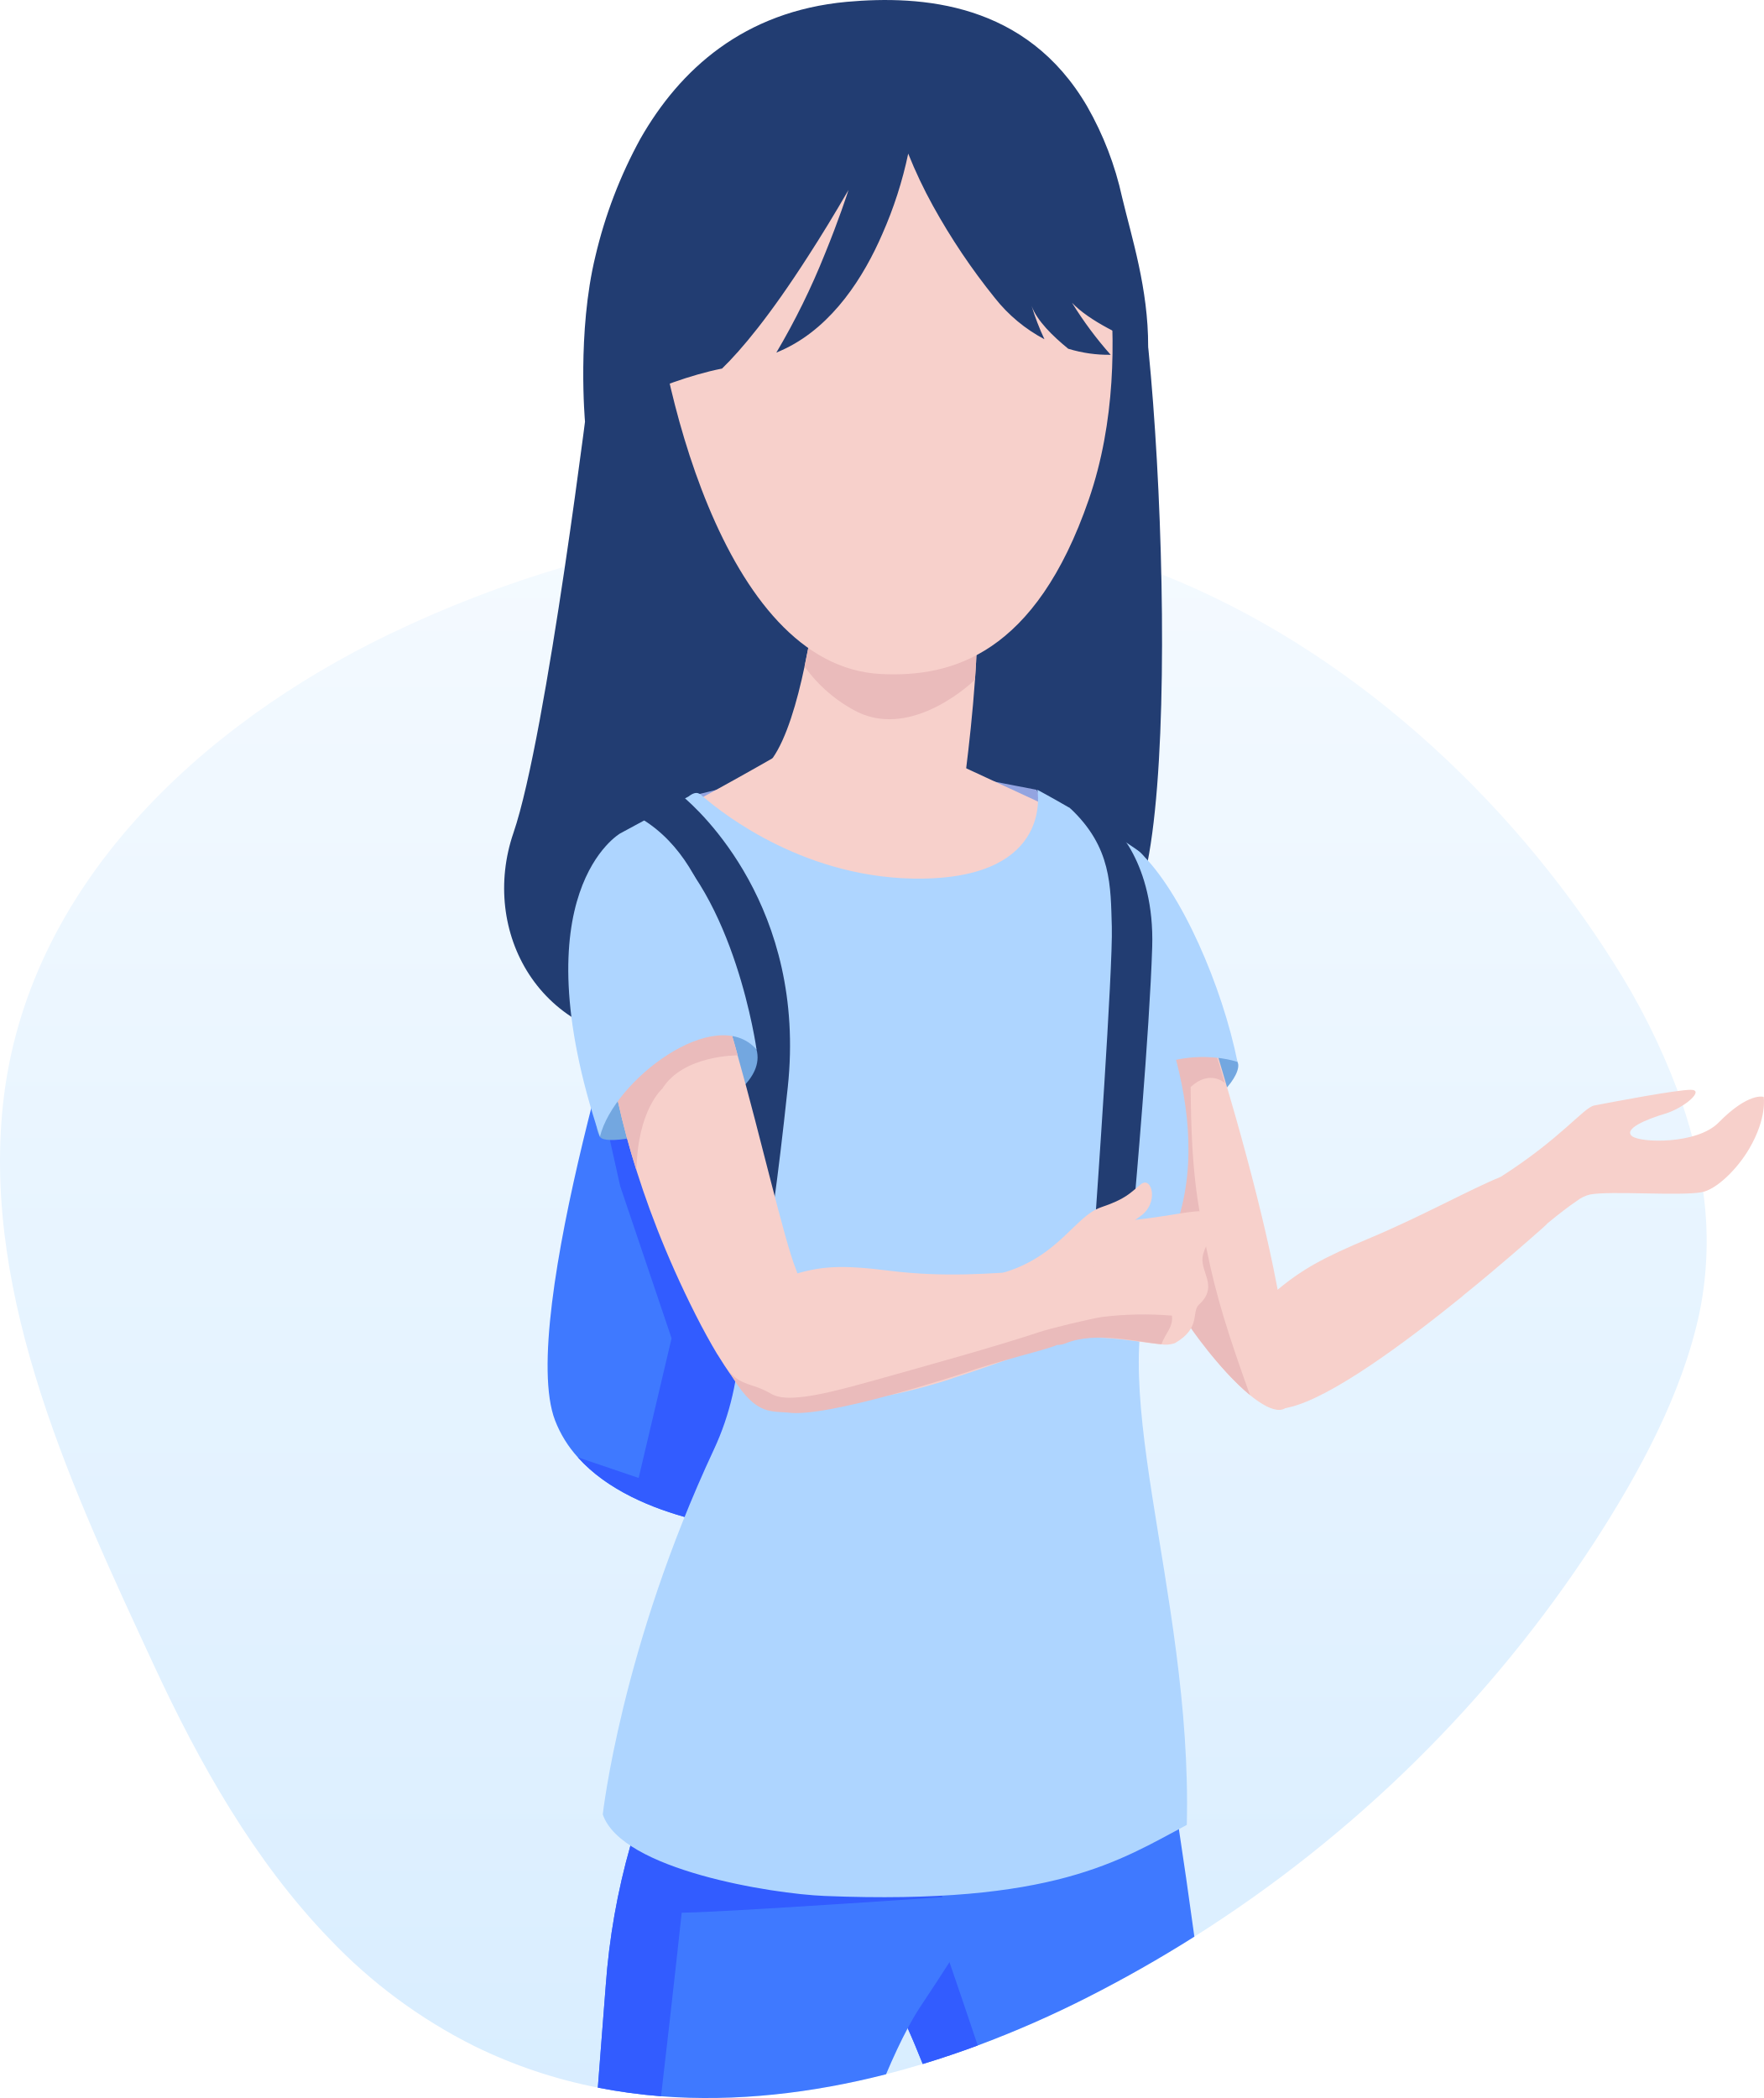
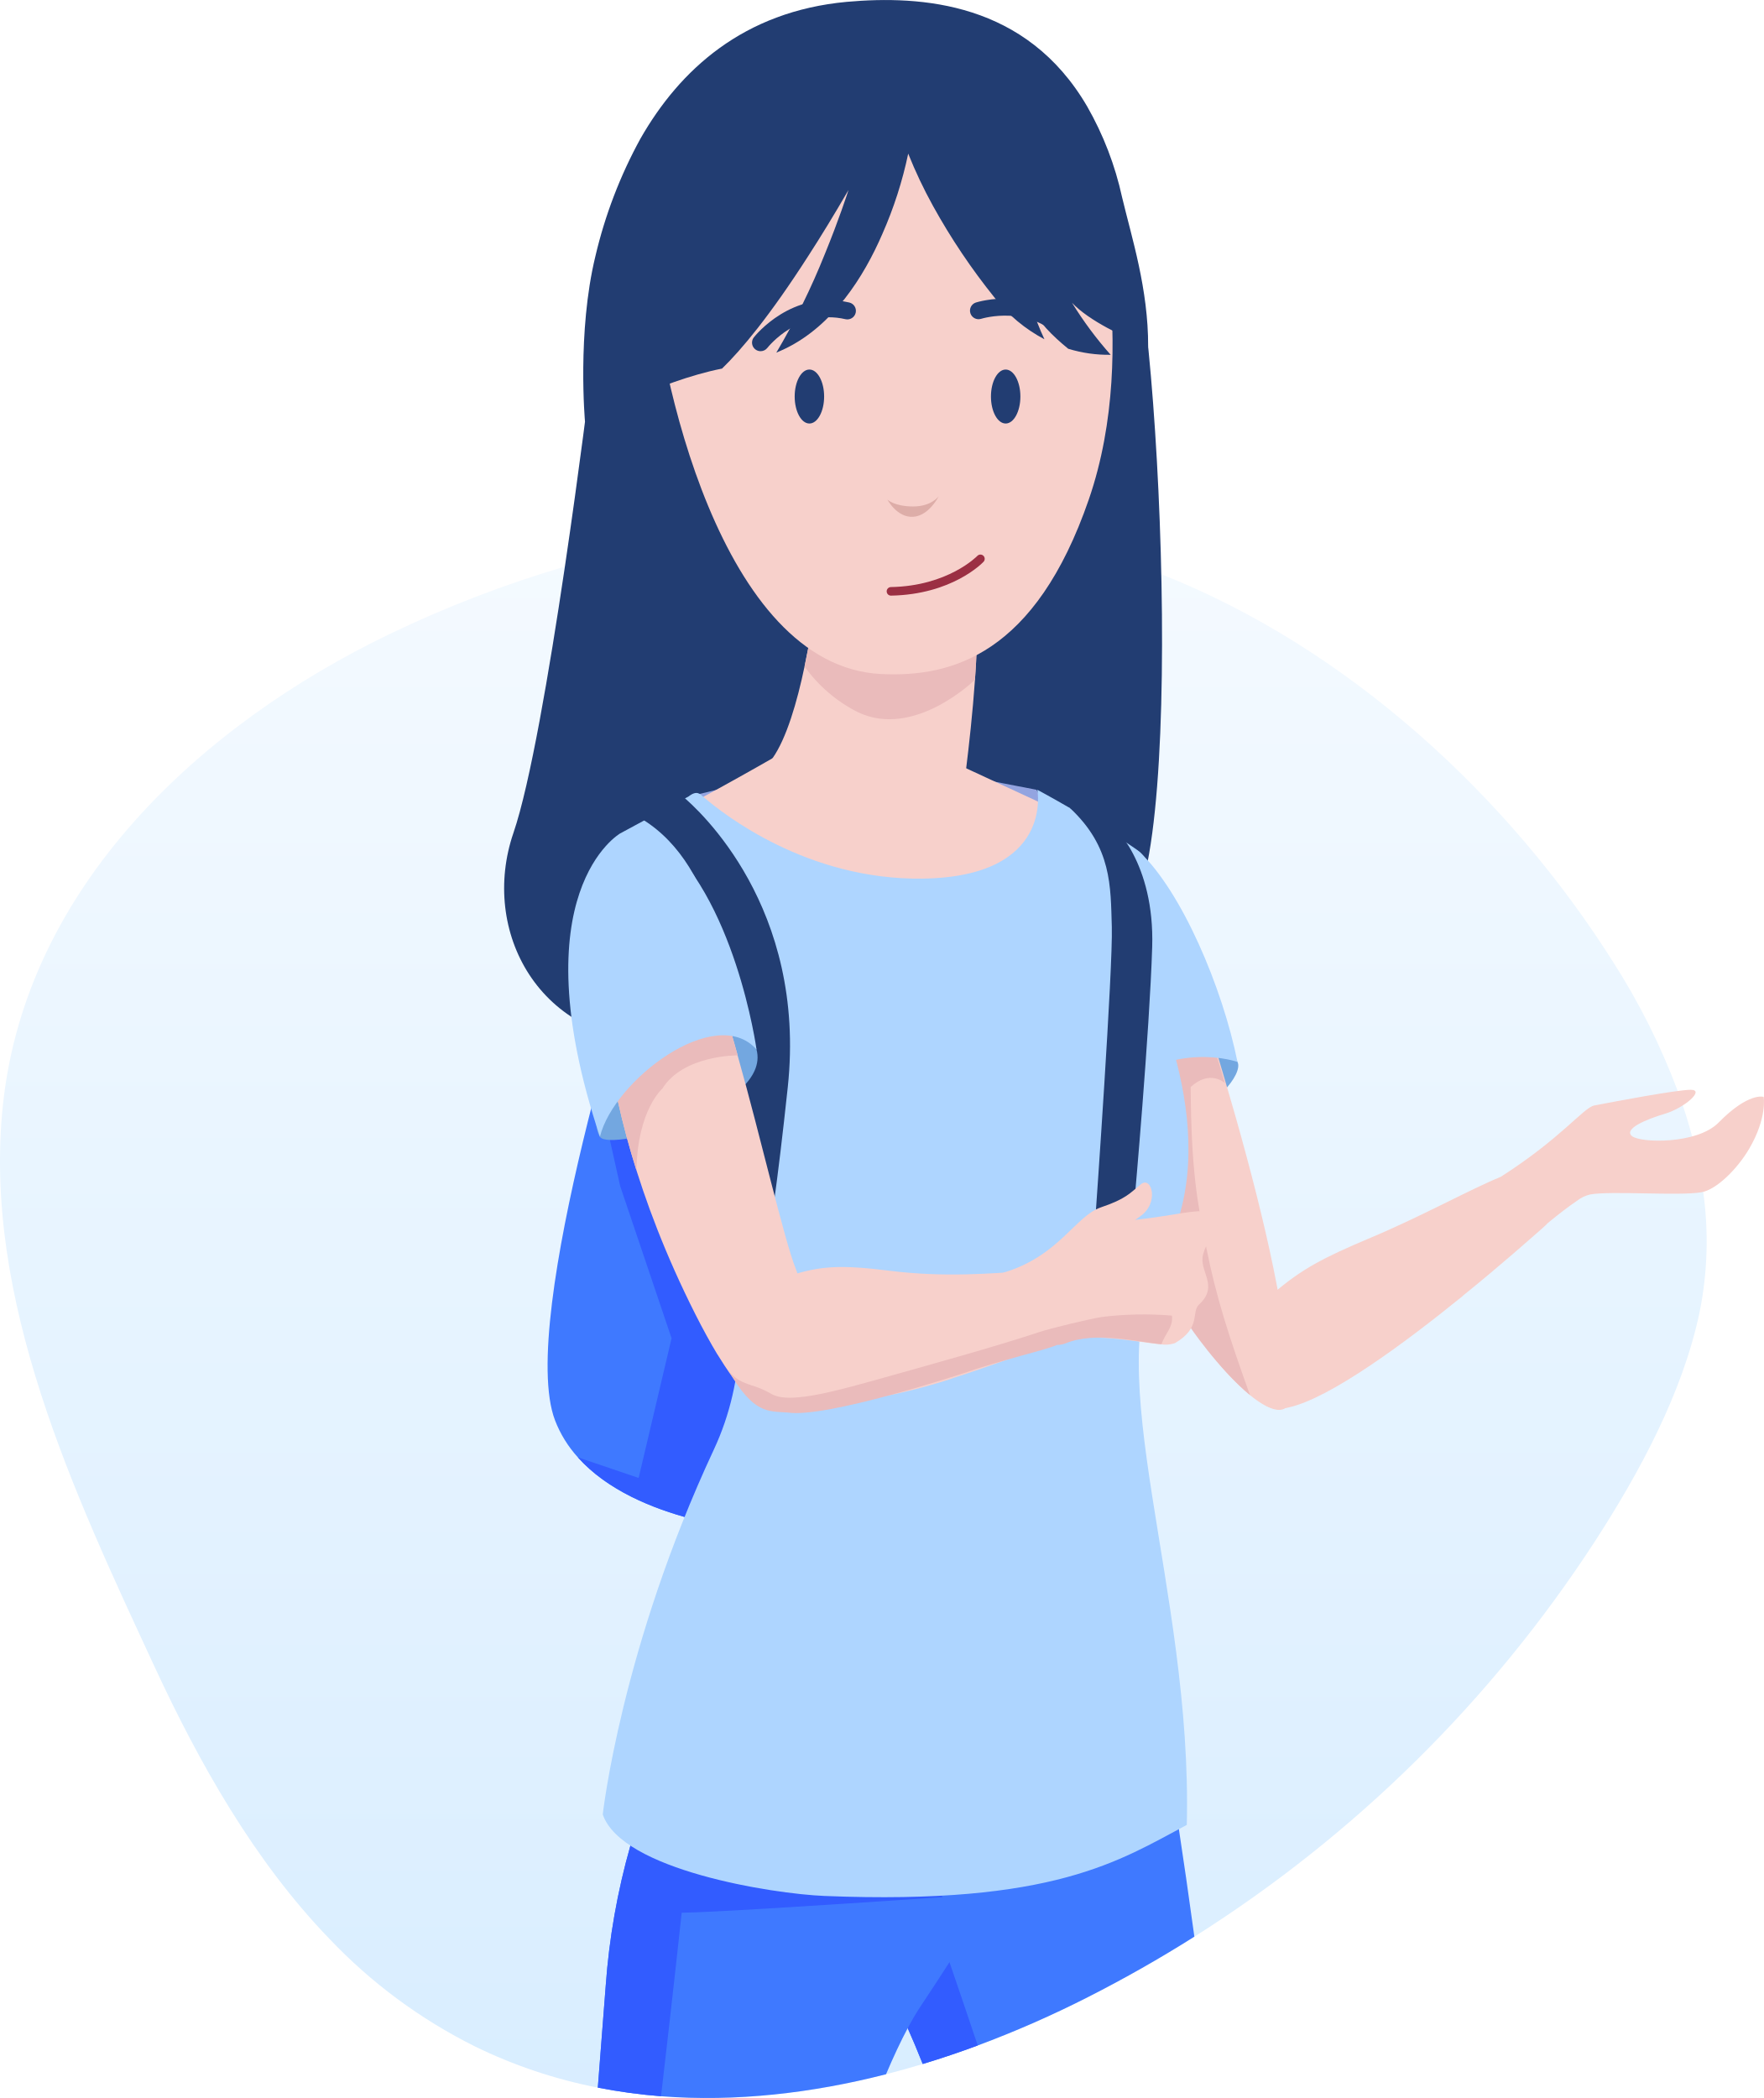
<svg xmlns="http://www.w3.org/2000/svg" width="385.693" height="458.726" viewBox="0 0 385.693 458.726">
  <defs>
-     <style>.a{fill:url(#a);}.b{fill:#223d72;}.c{fill:#93a4e0;}.d{fill:#f7d0cb;}.e{fill:#eabbbb;}.f{fill:#3f79ff;}.g{fill:#325cff;}.h{fill:#73a7e0;}.i{fill:#aed5ff;}</style>
    <linearGradient id="a" x1="0.5" y1="-0.38" x2="0.5" y2="1.018" gradientUnits="objectBoundingBox">
      <stop offset="0" stop-color="#fff" />
      <stop offset="1" stop-color="#d8edff" />
    </linearGradient>
  </defs>
-   <g transform="translate(-129.443 -1555.216)">
-     <path class="a" d="M501.076,1812.7c-3.713,17.793-13.241,35.282-23,50.351a287.62,287.62,0,0,1-87.485,86.289q-11.285,7.127-23.192,13.176a230.173,230.173,0,0,1-24.173,10.613q-5.941,2.2-12.027,4.05-3.988,1.21-8.025,2.244c-16.172,4.136-32.83,6.076-49.193,4.806a120.083,120.083,0,0,1-13.824-1.885,108.544,108.544,0,0,1-26.945-9.047,113.774,113.774,0,0,1-31.784-23.535c-16.387-16.979-28.414-38.34-38.341-59.774-17.409-37.574-37.494-79.971-33.005-122.5,5.046-47.875,43.387-83.149,84.554-102.97a254.5,254.5,0,0,1,38.316-14.749,246.062,246.062,0,0,1,33.9-7.476c23.911-3.521,48.268-3.337,71.4,1.558,1.765.375,3.514.774,5.263,1.214a159.988,159.988,0,0,1,19.853,6.388c40.744,16.084,75.875,48.49,98.809,84.81a149.366,149.366,0,0,1,14.1,28.176c.382,1.046.758,2.1,1.109,3.154q1.127,3.354,2.029,6.772a95.768,95.768,0,0,1,2.435,12.13A77.973,77.973,0,0,1,501.076,1812.7Z" transform="translate(0 29.323)" />
-     <g transform="translate(239.671 1555.216)">
-       <path class="b" d="M235.95,1614.915l-5.754,14.911s-9.518,77.942-16.849,99.323,5.536,45.875,33.025,45.875,81.156-29.992,97.983-26.327,10.792-132.692,3.461-151.629-60.552-18.193-60.552-18.193Z" transform="translate(-211.316 -1547.024)" />
-       <path class="c" d="M320.652,1690.634l-3.323-5.918-21.124-4.071s-28.957-1.989-36.162.5-18.773,5.036-18.773,5.036l9.737,11.371Z" transform="translate(-200.943 -1512.038)" />
-       <path class="d" d="M299.454,1672.58c-.99,14.2-3.245,29.233-3.245,29.233-18.671,17.6-48.182-1.939-41.021-12.064,3.045-4.312,5.38-12.3,7-20.056,2.216-10.365,3.2-20.294,3.2-20.294s28.877-8.821,33.11,0C300.244,1653.038,300.165,1662.61,299.454,1672.58Z" transform="translate(-196.503 -1523.957)" />
-       <path class="e" d="M297.371,1672.58s-13.292,13.093-25.713,7.041a32.124,32.124,0,0,1-11.551-9.929c2.216-10.365,3.2-20.294,3.2-20.294s28.877-8.821,33.11,0C298.161,1653.038,298.082,1662.61,297.371,1672.58Z" transform="translate(-194.42 -1523.957)" />
-       <path class="d" d="M235.206,1608.329c1.523,23.309,15.184,87.839,50.354,89.575,15.508.766,33.737-4.316,45.417-38.186s0-72.412,0-72.412-44.381-28.031-64.236-15.183S232.871,1572.565,235.206,1608.329Z" transform="translate(-203.131 -1550.528)" />
-       <path class="b" d="M331.02,1621.4a81.449,81.449,0,0,0,8.464,11.393,30.11,30.11,0,0,1-9.217-1.306h-.039c-3.441-2.808-6.843-6.131-8.031-9.376a54.231,54.231,0,0,0,2.808,7.28,34.075,34.075,0,0,1-10.838-9.019,139.672,139.672,0,0,1-13.529-20.135,102.074,102.074,0,0,1-5.42-11.433,88.193,88.193,0,0,1-5.656,17.564c-4.035,9.335-10.76,19.977-21.164,25.04-.672.316-1.345.633-2.017.91a156.016,156.016,0,0,0,10.64-21.638c3.008-7.358,4.867-13.054,5.143-13.925-3.164,5.459-6.092,10.245-8.782,14.4-8.5,13.253-14.676,20.57-18.869,24.646-14,2.77-29.964,11.616-29.964,11.616s-1.762-19.608,2.273-36.182a101.611,101.611,0,0,1,9.85-25.712c8.584-15.033,22.509-27.81,45.1-29.907,16.378-1.464,39.282.079,52.574,22.866a70.092,70.092,0,0,1,7.635,19.857c2.1,8.822,5.737,20.013,5.7,32.632C342.374,1628.95,334.739,1625.355,331.02,1621.4Z" transform="translate(-206.866 -1555.216)" />
-       <path class="f" d="M341.914,1880.963q-11.285,7.127-23.192,13.176a230.173,230.173,0,0,1-24.173,10.613q-5.941,2.2-12.027,4.05c-1.134-2.843-2.228-5.471-3.29-7.827-2.539-5.661-4.847-9.766-6.764-11.683a6.286,6.286,0,0,0-.751-.671c-3.122-2.252-1.8-8.273,2.388-15.437.168-.279.335-.567.512-.855a77.57,77.57,0,0,1,7.171-9.774,91.7,91.7,0,0,1,17.281-15.708c11.78-8.13,25.26-12.587,36.648-7.068,0,0,1.134,6.62,2.811,17.665C339.51,1863.912,340.676,1871.9,341.914,1880.963Z" transform="translate(-190.994 -1457.513)" />
-       <path class="f" d="M345.368,1825.34l-12.342,1.937-68.081,10.76s-27.057-1.543-39.953-16.02a25.884,25.884,0,0,1-4.984-8.07c-8.427-21.956,18.513-105.463,18.513-105.463,10.087-8.031,99.726,0,99.726,0l5.3,87.028.594,9.574Z" transform="translate(-208.872 -1503.372)" />
-       <path class="g" d="M345.486,1787.767l-3.047,6.092-11.115,22.191-68.081,10.76s-27.057-1.543-39.953-16.02l13.291,4.509,7.2-30.539-11.235-33.269-3.164-14.162,64.322.99,48.142,45.966Z" transform="translate(-207.17 -1492.146)" />
-       <path class="g" d="M293.913,1893.813q-5.941,2.2-12.027,4.05c-1.134-2.843-2.228-5.471-3.29-7.827-2.539-5.661-4.847-9.766-6.764-11.683l13.592-9.431s.847,2.427,2.308,6.677C289.233,1879.966,291.382,1886.259,293.913,1893.813Z" transform="translate(-190.359 -1446.573)" />
-       <path class="f" d="M312.221,1875.6a135.641,135.641,0,0,1-8.8,15.429c-1.94,3.051-4.065,6.268-6.333,9.679q-1.377,2.084-2.8,4.759c-1.55,2.9-3.138,6.294-4.735,10.072-16.172,4.136-32.83,6.076-49.193,4.806a120.083,120.083,0,0,1-13.824-1.885c.615-7.914,1.19-15.429,1.725-22.256a151.36,151.36,0,0,1,5.4-30.658c3.362-11.651,7.276-19.43,9.28-24.8,2.45-6.532,4.272-8.9,4.272-8.9,8.9-14.159,43.947-6.725,60.366,10.284a33.746,33.746,0,0,1,6.547,9.217C317.6,1858.905,316.438,1866.547,312.221,1875.6Z" transform="translate(-206.047 -1462.001)" />
-       <path class="g" d="M301.919,1872.6s-5.334.366-12.762.862C273.968,1874.47,250,1876,244.876,1876c0,0-1.836,17.147-4.52,40.13a120.083,120.083,0,0,1-13.824-1.885c.615-7.914,1.19-15.429,1.725-22.256a151.36,151.36,0,0,1,5.4-30.658c3.362-11.651,7.276-19.43,9.28-24.8l44.585,8.386,9.319,17.919,4.911,9.439Z" transform="translate(-206.047 -1457.792)" />
-       <path class="d" d="M262.377,1678.36s-21.917,12.588-29.044,15.44c0,0,22.494,50.962,54.915,50.962s42.735-52.033,42.735-52.033l-31.006-14.369Z" transform="translate(-203.692 -1512.569)" />
-       <path class="h" d="M330.836,1724.578s3.554,1.513,4.9,4.178-5.571,10.667-11.131,10.482-11.444-3.918-8.945-8.53S330.836,1724.578,330.836,1724.578Z" transform="translate(-175.383 -1496.562)" />
-       <path class="d" d="M326.032,1794.111a47.007,47.007,0,0,1-5.182-11.077,193.684,193.684,0,0,1-4.431-20.214c-4.312-25.277-7-60.881,4.351-62.423,0,0,4.945,14,10.6,32.557.792,2.611,1.622,5.261,2.414,8.031,6.29,21.283,12.738,46.323,13.885,62.937C351.823,1822.829,335.367,1809.459,326.032,1794.111Z" transform="translate(-176.204 -1504.937)" />
-       <path class="e" d="M338.328,1801.406c-7.061-5.889-13.252-15.114-13.252-15.114a47.031,47.031,0,0,1-5.182-11.076A193.757,193.757,0,0,1,315.463,1755l5.657-29.867h9.295c.792,2.611,1.622,5.261,2.414,8.031,0,0-3.269-3.031-7.473.883.113,18.135,1.431,25.173,3.448,35.267C330.908,1779.845,333.679,1788.487,338.328,1801.406Z" transform="translate(-175.248 -1496.369)" />
-       <path class="i" d="M311.526,1692.579s5.369.228,6.589,1.387c9.152,8.7,18.041,29.463,21.355,45.872,0,0-13.811-4.971-26.959,6.407C305.062,1752.692,298.933,1697.836,311.526,1692.579Z" transform="translate(-179.122 -1507.645)" />
-       <path class="i" d="M246.1,1684.945c1.866-1.47,2.566-.477,3.222.089,4.56,3.921,22.8,18.182,47.859,17.872,28.857-.355,25.174-19.431,25.174-19.431s12.944,6.982,21.626,13.016a7.607,7.607,0,0,1,3.158,7.621c-.913,5.012-2.137,12.8-1.694,16.471.681,5.645,19.24,38.816,3.9,65.6-13.938,24.34,6.971,71.926,5.688,123.631-14.645,7.759-28.989,17.576-79.216,15.531-11.4-.464-44.371-5.672-48.481-17.831,0,0,4.039-36.422,24.312-79.819,14.423-30.874-2-66.977-9.15-84.7-8.818-21.871-11.344-49.978-11.344-49.978Z" transform="translate(-205.769 -1510.797)" />
-       <path class="b" d="M303.229,1686.911s-.447-2.327,1.427-1.659,4.987,3.781,6.544,4.448,10.561,9.238,10,27.582c-.572,18.614-3.854,55.3-3.854,55.3l-8.463,2.458s3.759-53.259,3.487-62.156S312.387,1695.465,303.229,1686.911Z" transform="translate(-179.501 -1510.224)" />
-       <path class="d" d="M334.25,1772.313c-1.819,1.661.555,5.063-5.3,8.466a6.4,6.4,0,0,1-3.125.237c-5.341-.435-15.507-2.886-22.628-.237a6.13,6.13,0,0,1-2.135.4,5.149,5.149,0,0,1-4.273-2.808c-2.135-3.521-2.294-9.613.079-13.37a6.506,6.506,0,0,1,3.56-3.007s13.368-7.49,20.887-8.308c9.576-1.042,15.737-3.332,16.688-.128,1.226,4.233-1.575,2.977-2.881,7.8C334.093,1765.074,338.721,1768.16,334.25,1772.313Z" transform="translate(-182.287 -1487.096)" />
-       <path class="d" d="M326.46,1771.346a16.389,16.389,0,0,1-8.386,6.33q-.416.178-.949.355c-3.719,1.384-11.59,4.312-20.729,7.278l-.039.041c-15.586,5.1-30.4,6.675-39.5,5.37a7.753,7.753,0,0,1-4.114-1.622,11.8,11.8,0,0,1-3.56-6.013,17.965,17.965,0,0,1,.158-8.347,26.676,26.676,0,0,1,2.453-6.487c0,.633,2.948-3.472,9.3-5.459s10.663-2.364,21.621-.98c12.025,1.5,22.469.555,30.222.041,6.25-.436,10.68-.594,12.7,1.029C328.16,1764.9,328.358,1768.221,326.46,1771.346Z" transform="translate(-198.35 -1483.953)" />
-       <path class="d" d="M299.893,1769.325s-7.206-.913-7.5-2.361c12.106-3.56,15.755-12.387,21.3-14.264s6.386-3.126,8.765-5.055,4.114,4.156-.223,7.06-6.427,8.116-8.7,10.018S299.893,1769.325,299.893,1769.325Z" transform="translate(-183.239 -1488.703)" />
-       <path class="b" d="M233.817,1689.654s-.133-.979.389-1.219a45.548,45.548,0,0,0,7.461-3.907.7.7,0,0,1,.863.041c3.509,2.924,27.205,24.255,23.018,63.616-4.521,42.486-7.118,46.728-7.118,46.728l-10.14-17.979s4.969-21.538,4.969-36.031C253.259,1726.657,250.707,1700.094,233.817,1689.654Z" transform="translate(-203.529 -1510.477)" />
-       <path class="h" d="M227.406,1736.37s-2.409,7.739-.316,11.247,37.651-6.4,34.245-19.075S249.5,1717.4,249.5,1717.4Z" transform="translate(-206.15 -1499.069)" />
-       <path class="d" d="M269.749,1804.97a.745.745,0,0,0-.079.277c-.831,2.492-1.978,4.351-3.56,5.023-2.888,1.345-7.16-1.226-13.172-10.958-.159-.237-.316-.474-.475-.751a.039.039,0,0,0-.039-.04c-1.463-2.452-3.047-5.3-4.747-8.662-12.976-25.713-17.88-47.51-19.621-62.107-1.5-12.342-.751-19.5-.751-19.5s14.913-2.73,21.044,2.69c.95.831,2.018,2.808,3.165,5.578a174.814,174.814,0,0,1,5.38,16.654v.039c5.024,17.722,10.166,40.349,12.738,46.719a13.591,13.591,0,0,1,.712,2.413C271.648,1788.157,271.767,1798.521,269.749,1804.97Z" transform="translate(-205.845 -1502.455)" />
-       <path class="e" d="M256.651,1730.868v.039s-11.868-.118-16.456,7.278c0,0-5.419,4.629-5.657,17.8v.078a170.56,170.56,0,0,1-6.725-30.618l21.124-10.8a9.154,9.154,0,0,1,2.335-.435A174.814,174.814,0,0,1,256.651,1730.868Z" transform="translate(-205.603 -1500.152)" />
-       <path class="i" d="M240.809,1690.559H233.1s-22.286,12.734-4.446,66.333c3.049-12.4,25.31-29.207,34.245-19.075C262.9,1737.818,258.244,1704.033,240.809,1690.559Z" transform="translate(-207.71 -1508.344)" />
-       <path class="e" d="M342.443,1775.209c-4.925-.435-14.3-2.886-20.864-.237a5.265,5.265,0,0,1-1.97.4c-3.428,1.384-12.1,3.232-20.521,6.2,0,0-29.972,9.878-38.361,8.573-4.21-.331-7.464.456-13.008-9.275,1.349,1.978,3.173,2.69,5.069,3.323a19.336,19.336,0,0,1,4.05,1.7c1.385.91,3.391,1.186,6.309.91,3.83-.318,9.265-1.663,17-3.838,10.833-3.045,26.152-7.278,35.525-10.4,2.3-.792,11.164-2.919,13.716-3.315a74.394,74.394,0,0,1,15.333-.3C345.048,1771.517,343.208,1772.876,342.443,1775.209Z" transform="translate(-198.709 -1481.29)" />
-       <path class="d" d="M444.607,1733.754s-3.267-1.105-9.852,5.612c-4.727,4.824-17.215,4.484-18.98,2.936s3.008-3.6,7.247-4.862,8.794-5.234,5.657-5.234-16.727,2.585-21.109,3.426c-2.328.448-7.215,7.157-20.478,15.617-6.672,2.717-17.144,8.551-28.123,13.172-11.033,4.645-15.191,6.943-21.307,12.029-5.115,4.254-6.958,22.841-1.21,25.131a7.744,7.744,0,0,0,4.421.044c8.964-2.032,25.122-13.932,37.856-24.269l.023-.051c8.188-6.606,14.95-12.624,17.518-14.877.424-.376.819-.754,1.19-1.134,2.409-1.969,4.516-3.609,6.282-4.783a7.414,7.414,0,0,1,2.888-1.411c4.382-.841,19.567.353,24.371-.491,3.272-.574,7.833-5.052,10.465-9.561C445.408,1738.3,444.607,1733.754,444.607,1733.754Z" transform="translate(-169.208 -1493.921)" />
+   <g transform="translate(-579 -1553)">
+     <g transform="translate(579 1553)">
+       <path d="M501.076,1316c-3.713,17.793-13.241,35.283-23,50.352a287.616,287.616,0,0,1-87.485,86.287q-11.285,7.129-23.192,13.178a230.152,230.152,0,0,1-24.173,10.613q-5.941,2.206-12.027,4.048-3.988,1.21-8.025,2.244c-16.172,4.137-32.83,6.077-49.193,4.808a120.379,120.379,0,0,1-13.824-1.885,108.5,108.5,0,0,1-26.945-9.048,113.748,113.748,0,0,1-31.784-23.534c-16.387-16.979-28.414-38.341-38.341-59.775-17.409-37.573-37.494-79.972-33.005-122.5,5.046-47.875,43.387-83.149,84.554-102.971a254.341,254.341,0,0,1,38.316-14.749,246.064,246.064,0,0,1,33.9-7.476c23.911-3.521,48.268-3.338,71.4,1.558,1.765.375,3.514.774,5.263,1.214a159.946,159.946,0,0,1,19.853,6.388c40.744,16.084,75.875,48.49,98.809,84.81a149.387,149.387,0,0,1,14.1,28.175c.382,1.046.758,2.1,1.109,3.156q1.127,3.352,2.029,6.771a95.794,95.794,0,0,1,2.435,12.132A77.968,77.968,0,0,1,501.076,1316Z" transform="translate(-129.444 -1029.186)" fill="url(#a)" />
+       <g transform="translate(110.227)">
+         <path d="M235.95,1118.208l-5.754,14.911s-9.518,77.943-16.849,99.324,5.536,45.875,33.025,45.875,81.156-29.992,97.983-26.327,10.792-132.693,3.461-151.629-60.552-18.194-60.552-18.194Z" transform="translate(-211.316 -1050.318)" fill="#223d72" />
+         <path d="M320.652,1193.927l-3.323-5.92-21.124-4.071s-28.957-1.987-36.162.506-18.773,5.036-18.773,5.036l9.737,11.371Z" transform="translate(-200.943 -1015.331)" fill="#93a4e0" />
+         <path d="M299.454,1175.872c-.99,14.2-3.245,29.234-3.245,29.234-18.671,17.6-48.182-1.939-41.021-12.066,3.045-4.311,5.38-12.3,7-20.056,2.216-10.364,3.2-20.293,3.2-20.293s28.877-8.821,33.11,0C300.244,1156.33,300.165,1165.9,299.454,1175.872Z" transform="translate(-196.503 -1027.25)" fill="#f7d0cb" />
+         <path d="M297.371,1175.872s-13.292,13.094-25.713,7.041a32.114,32.114,0,0,1-11.551-9.929c2.216-10.364,3.2-20.293,3.2-20.293s28.877-8.821,33.11,0C298.161,1156.33,298.082,1165.9,297.371,1175.872Z" transform="translate(-194.42 -1027.25)" fill="#eabbbb" />
+         <path d="M235.206,1111.622c1.523,23.309,15.184,87.838,50.354,89.575,15.508.765,33.738-4.316,45.417-38.186s0-72.412,0-72.412-44.381-28.03-64.236-15.182S232.871,1075.859,235.206,1111.622Z" transform="translate(-203.131 -1053.821)" fill="#f7d0cb" />
+         <g transform="translate(54.202 65.278)">
+           <g transform="translate(0 0.353)">
+             <path d="M253.446,1118.414a1.873,1.873,0,0,1-1.474-3.022c.341-.429,8.39-10.485,20.867-7.623a1.871,1.871,0,1,1-.84,3.647c-10.134-2.349-16.8,5.932-17.079,6.285A1.874,1.874,0,0,1,253.446,1118.414Z" transform="translate(-251.576 -1107.257)" fill="#223d72" />
+           </g>
+           <g transform="translate(47.637)">
+             <path d="M308.4,1116.527a1.866,1.866,0,0,1-1.379-.607c-7.032-7.657-17.207-4.618-17.638-4.486a1.871,1.871,0,0,1-1.12-3.57c.522-.161,12.857-3.91,21.514,5.528a1.871,1.871,0,0,1-1.377,3.135Z" transform="translate(-286.959 -1106.995)" fill="#223d72" />
+           </g>
+           <ellipse cx="3.219" cy="5.901" rx="3.219" ry="5.901" transform="translate(9.327 15.521)" fill="#223d72" />
+           <path d="M296.816,1124.425c0,3.258-1.441,5.9-3.219,5.9s-3.218-2.641-3.218-5.9,1.441-5.9,3.218-5.9S296.816,1121.166,296.816,1124.425Z" transform="translate(-238.138 -1103.002)" fill="#223d72" />
+           <g transform="translate(29.421 55.978)">
+             <path d="M274.365,1157.551a.936.936,0,0,1-.017-1.871c12.522-.225,18.858-6.749,18.921-6.815a.936.936,0,0,1,1.361,1.286c-.276.292-6.893,7.161-20.249,7.4Z" transform="translate(-273.429 -1148.573)" fill="#9b2f43" />
+           </g>
+           <path d="M273.57,1139.851s1.54,1.494,5.614,1.494,5.613-2.264,5.613-2.264-2.091,4.3-5.613,4.522S273.57,1139.851,273.57,1139.851Z" transform="translate(-243.959 -1095.883)" fill="#ddada8" />
+         </g>
+         <path d="M341.914,1384.255q-11.285,7.129-23.192,13.178a230.146,230.146,0,0,1-24.173,10.613q-5.941,2.206-12.027,4.048c-1.134-2.842-2.228-5.47-3.29-7.826-2.539-5.661-4.847-9.766-6.764-11.683a6.185,6.185,0,0,0-.751-.671c-3.122-2.252-1.8-8.273,2.388-15.437.168-.28.335-.567.512-.855a77.584,77.584,0,0,1,7.17-9.774,91.709,91.709,0,0,1,17.281-15.709c11.78-8.129,25.26-12.585,36.648-7.067,0,0,1.134,6.62,2.811,17.665C339.51,1367.2,340.676,1375.191,341.914,1384.255Z" transform="translate(-190.994 -960.806)" fill="#3f79ff" />
+         <path d="M345.368,1328.631l-12.342,1.939-68.081,10.76s-27.057-1.543-39.953-16.021a25.849,25.849,0,0,1-4.984-8.07c-8.427-21.954,18.513-105.461,18.513-105.461,10.087-8.031,99.726,0,99.726,0l5.3,87.028.594,9.574Z" transform="translate(-208.872 -1006.665)" fill="#3f79ff" />
+         <path d="M345.486,1291.06l-3.047,6.092-11.115,22.191-68.081,10.76s-27.057-1.543-39.953-16.021l13.291,4.51,7.2-30.539-11.235-33.269-3.164-14.162,64.322.99,48.142,45.966Z" transform="translate(-207.17 -995.439)" fill="#325cff" />
+         <path d="M293.913,1397.106q-5.941,2.205-12.027,4.048c-1.134-2.842-2.228-5.47-3.29-7.826-2.539-5.661-4.847-9.766-6.764-11.683l13.592-9.431s.847,2.427,2.308,6.676C289.233,1383.258,291.382,1389.552,293.913,1397.106Z" transform="translate(-190.359 -949.867)" fill="#325cff" />
+         <path d="M312.221,1378.889a135.631,135.631,0,0,1-8.8,15.429c-1.94,3.051-4.065,6.268-6.333,9.679q-1.377,2.084-2.8,4.759c-1.55,2.9-3.138,6.293-4.735,10.07-16.172,4.137-32.83,6.077-49.193,4.808a120.324,120.324,0,0,1-13.824-1.885c.615-7.914,1.19-15.429,1.725-22.257a151.363,151.363,0,0,1,5.4-30.657c3.362-11.652,7.276-19.43,9.28-24.8,2.45-6.532,4.272-8.9,4.272-8.9,8.9-14.159,43.947-6.724,60.366,10.286a33.721,33.721,0,0,1,6.547,9.216C317.6,1362.2,316.438,1369.84,312.221,1378.889Z" transform="translate(-206.047 -965.294)" fill="#3f79ff" />
+         <path d="M301.919,1375.893s-5.334.368-12.762.863c-15.189,1.006-39.155,2.539-44.282,2.539,0,0-1.836,17.147-4.52,40.13a120.35,120.35,0,0,1-13.824-1.885c.615-7.914,1.19-15.429,1.725-22.257a151.36,151.36,0,0,1,5.4-30.657c3.362-11.652,7.276-19.43,9.28-24.8l44.585,8.385,9.319,17.921,4.911,9.439Z" transform="translate(-206.047 -961.085)" fill="#325cff" />
+         <path d="M262.377,1181.652s-21.917,12.589-29.044,15.439c0,0,22.494,50.964,54.915,50.964s42.735-52.033,42.735-52.033l-31.006-14.371Z" transform="translate(-203.692 -1015.862)" fill="#f7d0cb" />
+         <path d="M330.836,1227.871s3.554,1.513,4.9,4.178-5.571,10.667-11.131,10.482-11.444-3.918-8.945-8.53S330.836,1227.871,330.836,1227.871Z" transform="translate(-175.383 -999.856)" fill="#73a7e0" />
+         <path d="M326.032,1297.4a47.028,47.028,0,0,1-5.182-11.076,193.77,193.77,0,0,1-4.431-20.214c-4.312-25.279-7-60.881,4.351-62.424,0,0,4.945,14,10.6,32.557.792,2.611,1.622,5.262,2.414,8.031,6.29,21.281,12.738,46.323,13.885,62.937C351.823,1326.122,335.367,1312.752,326.032,1297.4Z" transform="translate(-176.204 -1008.23)" fill="#f7d0cb" />
+         <path d="M338.328,1304.7c-7.061-5.889-13.252-15.114-13.252-15.114a47.029,47.029,0,0,1-5.182-11.076,193.856,193.856,0,0,1-4.431-20.214l5.657-29.867h9.3c.792,2.611,1.622,5.262,2.414,8.031,0,0-3.269-3.031-7.473.882.113,18.135,1.431,25.175,3.448,35.268C330.908,1283.138,333.679,1291.78,338.328,1304.7Z" transform="translate(-175.248 -999.662)" fill="#eabbbb" />
+         <path d="M311.526,1195.872s5.369.226,6.589,1.387c9.152,8.7,18.041,29.463,21.355,45.872,0,0-13.811-4.972-26.959,6.407C305.062,1255.984,298.934,1201.13,311.526,1195.872Z" transform="translate(-179.122 -1010.937)" fill="#aed5ff" />
+         <path d="M246.1,1188.239c1.866-1.471,2.566-.477,3.222.088,4.56,3.922,22.8,18.183,47.859,17.874,28.857-.357,25.173-19.433,25.173-19.433s12.944,6.982,21.626,13.016a7.61,7.61,0,0,1,3.158,7.623c-.913,5.012-2.137,12.8-1.694,16.471.681,5.645,19.24,38.816,3.9,65.6-13.938,24.34,6.971,71.926,5.688,123.631-14.645,7.758-28.989,17.576-79.216,15.531-11.4-.464-44.371-5.672-48.481-17.831,0,0,4.039-36.423,24.312-79.819,14.423-30.874-2-66.977-9.15-84.7-8.818-21.871-11.344-49.978-11.344-49.978Z" transform="translate(-205.769 -1014.091)" fill="#aed5ff" />
+         <path d="M303.229,1190.2s-.447-2.327,1.427-1.66,4.987,3.782,6.544,4.45,10.561,9.237,10,27.582c-.572,18.613-3.854,55.3-3.854,55.3l-8.463,2.458s3.759-53.259,3.487-62.157S312.387,1198.759,303.229,1190.2Z" transform="translate(-179.501 -1013.517)" fill="#223d72" />
+         <path d="M334.25,1275.606c-1.819,1.661.555,5.063-5.3,8.466a6.394,6.394,0,0,1-3.125.237c-5.341-.435-15.507-2.888-22.628-.237a6.124,6.124,0,0,1-2.135.4,5.149,5.149,0,0,1-4.273-2.808c-2.135-3.521-2.294-9.613.079-13.372a6.518,6.518,0,0,1,3.56-3.006s13.368-7.488,20.887-8.307c9.576-1.042,15.737-3.332,16.688-.128,1.227,4.233-1.575,2.977-2.881,7.8C334.093,1268.367,338.721,1271.453,334.25,1275.606Z" transform="translate(-182.287 -990.39)" fill="#f7d0cb" />
+         <path d="M326.46,1274.639a16.38,16.38,0,0,1-8.386,6.329c-.277.118-.594.238-.949.357-3.719,1.384-11.591,4.311-20.729,7.278l-.039.041c-15.586,5.1-30.4,6.675-39.5,5.37a7.754,7.754,0,0,1-4.114-1.622,11.81,11.81,0,0,1-3.56-6.013,17.964,17.964,0,0,1,.158-8.347,26.692,26.692,0,0,1,2.453-6.488c0,.633,2.948-3.471,9.3-5.458s10.663-2.365,21.621-.98c12.025,1.5,22.469.553,30.222.039,6.25-.435,10.68-.592,12.7,1.029C328.16,1268.192,328.358,1271.514,326.46,1274.639Z" transform="translate(-198.35 -987.247)" fill="#f7d0cb" />
+         <path d="M299.893,1272.619s-7.206-.913-7.5-2.361c12.106-3.56,15.755-12.388,21.3-14.264s6.386-3.127,8.765-5.055,4.114,4.156-.223,7.059-6.427,8.116-8.7,10.019S299.893,1272.619,299.893,1272.619Z" transform="translate(-183.239 -991.995)" fill="#f7d0cb" />
+         <path d="M233.817,1192.947s-.133-.979.389-1.219a45.541,45.541,0,0,0,7.461-3.907.7.7,0,0,1,.863.04c3.508,2.924,27.205,24.255,23.018,63.617-4.521,42.484-7.118,46.728-7.118,46.728l-10.14-17.979s4.969-21.538,4.969-36.031C253.259,1229.95,250.707,1203.386,233.817,1192.947Z" transform="translate(-203.529 -1013.77)" fill="#223d72" />
+         <path d="M227.406,1239.663s-2.409,7.737-.316,11.247,37.651-6.4,34.245-19.075-11.833-11.145-11.833-11.145Z" transform="translate(-206.15 -1002.362)" fill="#73a7e0" />
+         <path d="M269.749,1308.263a.739.739,0,0,0-.079.276c-.831,2.492-1.978,4.351-3.56,5.024-2.888,1.345-7.16-1.226-13.172-10.958-.159-.237-.316-.475-.475-.751a.039.039,0,0,0-.039-.041c-1.463-2.452-3.047-5.3-4.747-8.664-12.976-25.712-17.88-47.509-19.621-62.106-1.5-12.342-.751-19.5-.751-19.5s14.913-2.729,21.044,2.69c.95.831,2.018,2.81,3.165,5.578a174.955,174.955,0,0,1,5.38,16.655v.039c5.024,17.722,10.166,40.349,12.738,46.717a13.649,13.649,0,0,1,.712,2.414C271.648,1291.45,271.767,1301.814,269.749,1308.263Z" transform="translate(-205.845 -1005.749)" fill="#f7d0cb" />
+         <path d="M256.651,1234.161v.039s-11.868-.118-16.456,7.278c0,0-5.419,4.629-5.657,17.8v.079a170.575,170.575,0,0,1-6.725-30.618l21.124-10.8a9.184,9.184,0,0,1,2.335-.436A175,175,0,0,1,256.651,1234.161Z" transform="translate(-205.603 -1003.445)" fill="#eabbbb" />
+         <path d="M240.809,1193.852H233.1s-22.286,12.732-4.446,66.333c3.049-12.4,25.31-29.207,34.245-19.075C262.9,1241.111,258.244,1207.325,240.809,1193.852Z" transform="translate(-207.71 -1011.637)" fill="#aed5ff" />
+         <path d="M342.443,1278.5c-4.925-.435-14.3-2.888-20.864-.237a5.26,5.26,0,0,1-1.97.4c-3.428,1.384-12.1,3.233-20.521,6.2,0,0-29.972,9.878-38.361,8.573-4.21-.331-7.464.456-13.008-9.275,1.349,1.978,3.173,2.69,5.069,3.323a19.323,19.323,0,0,1,4.05,1.7c1.385.909,3.391,1.186,6.309.909,3.83-.316,9.265-1.661,17-3.837,10.832-3.045,26.152-7.278,35.525-10.4,2.3-.792,11.164-2.92,13.716-3.316a74.448,74.448,0,0,1,15.333-.3C345.048,1274.809,343.208,1276.169,342.443,1278.5Z" transform="translate(-198.709 -984.583)" fill="#eabbbb" />
+         <path d="M444.607,1237.046s-3.267-1.1-9.852,5.613c-4.727,4.824-17.215,4.485-18.98,2.936s3.008-3.6,7.247-4.862,8.794-5.236,5.657-5.236-16.727,2.586-21.109,3.428c-2.328.447-7.215,7.157-20.478,15.617-6.672,2.717-17.144,8.55-28.123,13.172-11.033,4.643-15.191,6.942-21.307,12.029-5.115,4.254-6.958,22.84-1.21,25.13a7.743,7.743,0,0,0,4.421.044c8.964-2.032,25.122-13.933,37.856-24.269l.023-.051c8.188-6.607,14.95-12.625,17.518-14.878.424-.374.819-.753,1.19-1.132,2.409-1.971,4.516-3.609,6.282-4.785a7.406,7.406,0,0,1,2.888-1.41c4.382-.842,19.567.353,24.371-.491,3.272-.575,7.833-5.051,10.465-9.56C445.408,1241.589,444.607,1237.046,444.607,1237.046Z" transform="translate(-169.208 -997.214)" fill="#f7d0cb" />
+         <path d="M331.02,1124.692a81.287,81.287,0,0,0,8.464,11.393,30.069,30.069,0,0,1-9.217-1.3h-.039c-3.441-2.808-6.843-6.131-8.031-9.376a54.332,54.332,0,0,0,2.808,7.28,34.061,34.061,0,0,1-10.838-9.021,139.652,139.652,0,0,1-13.529-20.134,102.1,102.1,0,0,1-5.42-11.433,88.189,88.189,0,0,1-5.656,17.564c-4.035,9.336-10.76,19.977-21.164,25.04-.672.317-1.345.633-2.017.91a156.017,156.017,0,0,0,10.64-21.638c3.008-7.359,4.867-13.055,5.143-13.925-3.164,5.459-6.092,10.246-8.782,14.4-8.5,13.252-14.676,20.571-18.869,24.646-14,2.768-29.964,11.615-29.964,11.615s-1.762-19.606,2.273-36.181a101.643,101.643,0,0,1,9.85-25.713c8.584-15.032,22.509-27.808,45.1-29.906,16.378-1.463,39.282.08,52.574,22.865a70.1,70.1,0,0,1,7.635,19.858c2.1,8.822,5.737,20.013,5.7,32.632C342.374,1132.243,334.739,1128.648,331.02,1124.692Z" transform="translate(-206.866 -1058.509)" fill="#223d72" />
+       </g>
    </g>
  </g>
</svg>
